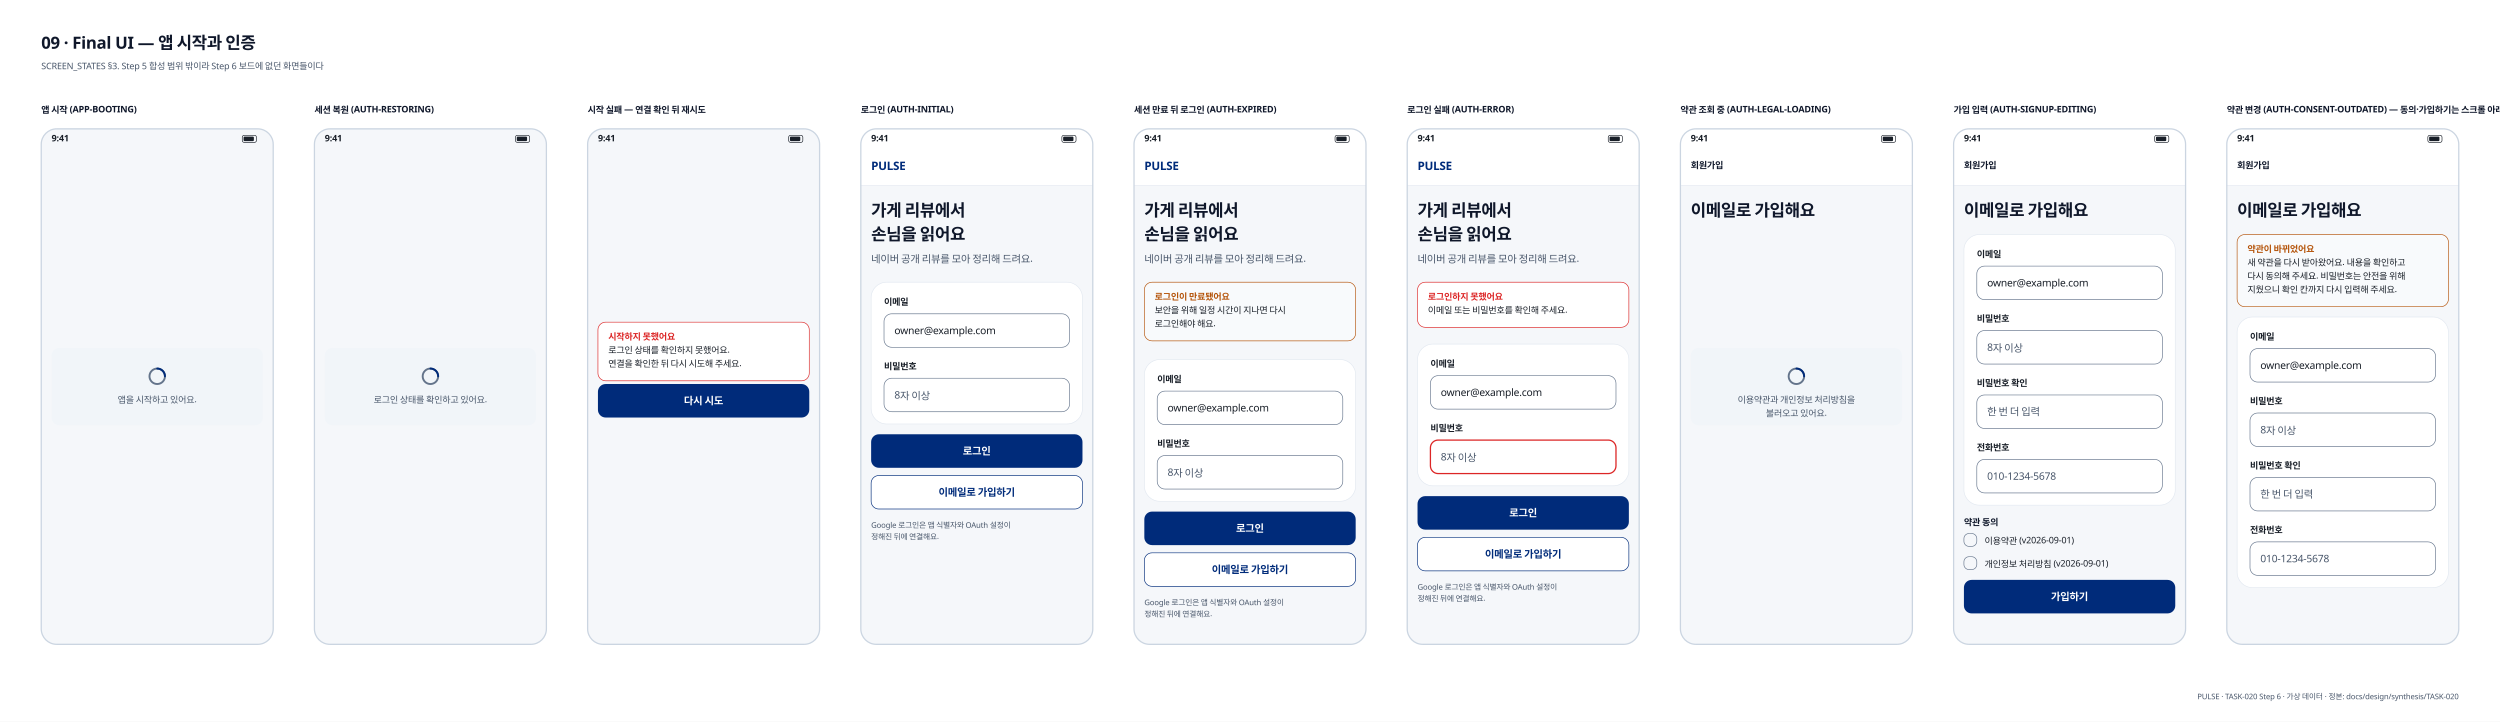
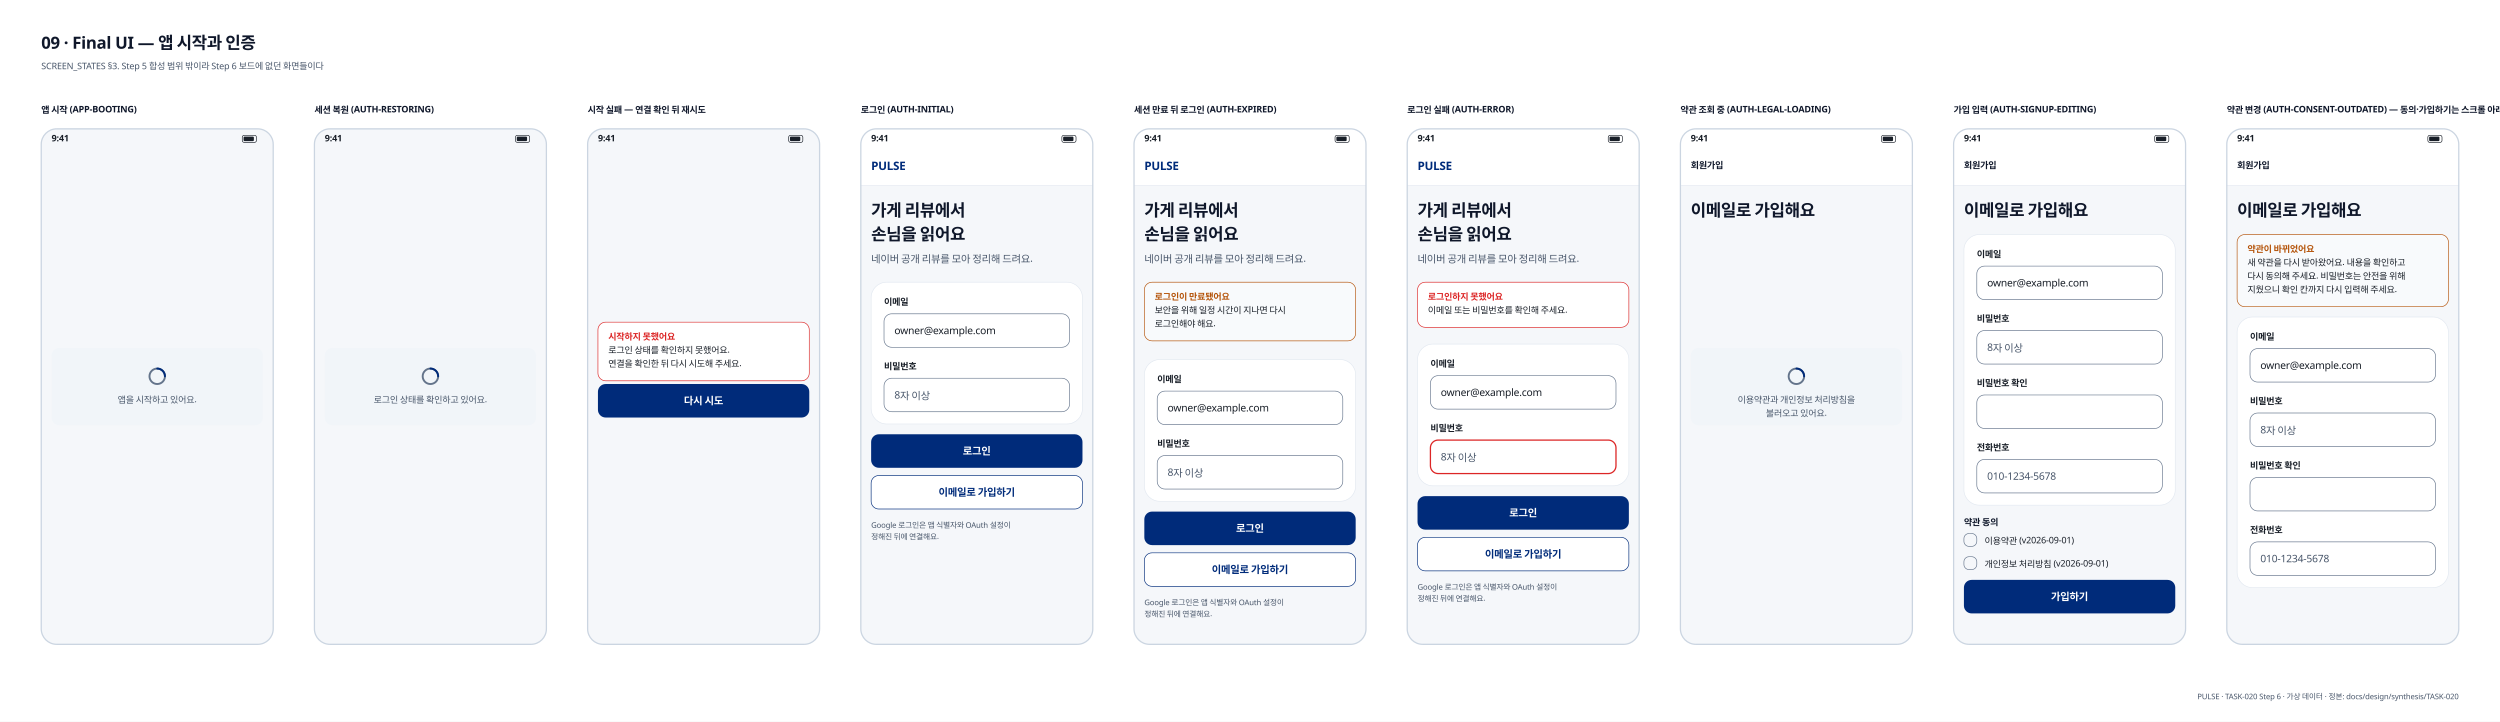
<svg xmlns="http://www.w3.org/2000/svg" width="3880" height="1120" viewBox="0 0 3880 1120">
  <rect x="0" y="0" width="3880" height="1120" rx="0" fill="#FFFFFF" />
  <text x="64" y="75.6" font-family="Pretendard" font-size="26" font-weight="600" letter-spacing="-0.52" fill="#0F172A" text-anchor="start">09 · Final UI — 앱 시작과 인증</text>
  <text x="64" y="107.4" font-family="Pretendard" font-size="14" font-weight="400" letter-spacing="-0.28" fill="#475569" text-anchor="start">SCREEN_STATES §3. Step 5 합성 범위 밖이라 Step 6 보드에 없던 화면들이다</text>
  <g transform="translate(64 200)">
    <g id="Screen/App-Booting">
      <text x="0" y="-24.6" font-family="Pretendard" font-size="14" font-weight="700" letter-spacing="-0.28" fill="#0F172A" text-anchor="start">앱 시작 (APP-BOOTING)</text>
      <clipPath id="clip-App-Booting">
        <rect x="0" y="0" width="360" height="800" rx="24" fill="none" />
      </clipPath>
      <g clip-path="url(#clip-App-Booting)">
        <rect x="0" y="0" width="360" height="800" rx="0" fill="#F5F7FA" />
        <rect x="0" y="0" width="360" height="32" rx="0" fill="#F5F7FA" />
        <g id="LoadingBlock">
          <rect x="16" y="340" width="328" height="120" rx="12" fill="#F1F5F9" />
          <circle cx="180" cy="384" r="12" fill="none" stroke="#64748B" stroke-width="3" />
          <path d="M 180 372 A 12 12 0 0 1 192 384" fill="none" stroke="#002B7A" stroke-width="3" stroke-linecap="round" />
          <text x="180" y="425.4" font-family="Pretendard" font-size="14" font-weight="400" letter-spacing="-0.28" fill="#475569" text-anchor="middle">앱을 시작하고 있어요.</text>
        </g>
        <text x="16" y="19.4" font-family="Pretendard" font-size="14" font-weight="600" letter-spacing="-0.28" fill="#191F28" text-anchor="start">9:41</text>
        <rect x="312" y="10" width="22" height="11" rx="3" fill="none" stroke="#191F28" stroke-width="1" />
        <rect x="314" y="12" width="16" height="7" rx="1.5" fill="#191F28" />
      </g>
      <rect x="0" y="0" width="360" height="800" rx="24" fill="none" stroke="#CBD5E1" stroke-width="2" />
    </g>
  </g>
  <g transform="translate(488 200)">
    <g id="Screen/Auth-Restoring">
      <text x="0" y="-24.6" font-family="Pretendard" font-size="14" font-weight="700" letter-spacing="-0.28" fill="#0F172A" text-anchor="start">세션 복원 (AUTH-RESTORING)</text>
      <clipPath id="clip-Auth-Restoring">
        <rect x="0" y="0" width="360" height="800" rx="24" fill="none" />
      </clipPath>
      <g clip-path="url(#clip-Auth-Restoring)">
        <rect x="0" y="0" width="360" height="800" rx="0" fill="#F5F7FA" />
        <rect x="0" y="0" width="360" height="32" rx="0" fill="#F5F7FA" />
        <g id="LoadingBlock 2">
          <rect x="16" y="340" width="328" height="120" rx="12" fill="#F1F5F9" />
          <circle cx="180" cy="384" r="12" fill="none" stroke="#64748B" stroke-width="3" />
          <path d="M 180 372 A 12 12 0 0 1 192 384" fill="none" stroke="#002B7A" stroke-width="3" stroke-linecap="round" />
          <text x="180" y="425.4" font-family="Pretendard" font-size="14" font-weight="400" letter-spacing="-0.28" fill="#475569" text-anchor="middle">로그인 상태를 확인하고 있어요.</text>
        </g>
        <text x="16" y="19.4" font-family="Pretendard" font-size="14" font-weight="600" letter-spacing="-0.28" fill="#191F28" text-anchor="start">9:41</text>
        <rect x="312" y="10" width="22" height="11" rx="3" fill="none" stroke="#191F28" stroke-width="1" />
        <rect x="314" y="12" width="16" height="7" rx="1.5" fill="#191F28" />
      </g>
      <rect x="0" y="0" width="360" height="800" rx="24" fill="none" stroke="#CBD5E1" stroke-width="2" />
    </g>
  </g>
  <g transform="translate(912 200)">
    <g id="Screen/Boot-Error">
      <text x="0" y="-24.6" font-family="Pretendard" font-size="14" font-weight="700" letter-spacing="-0.28" fill="#0F172A" text-anchor="start">시작 실패 — 연결 확인 뒤 재시도</text>
      <clipPath id="clip-Boot-Error">
        <rect x="0" y="0" width="360" height="800" rx="24" fill="none" />
      </clipPath>
      <g clip-path="url(#clip-Boot-Error)">
        <rect x="0" y="0" width="360" height="800" rx="0" fill="#F5F7FA" />
        <rect x="0" y="0" width="360" height="32" rx="0" fill="#F5F7FA" />
        <g id="Notice/error">
          <rect x="16" y="300" width="328" height="91" rx="12" fill="#FFFFFF" stroke="#DC2626" stroke-width="1" />
          <text x="32" y="327.4" font-family="Pretendard" font-size="14" font-weight="600" letter-spacing="-0.28" fill="#DC2626" text-anchor="start">시작하지 못했어요</text>
          <text x="32" y="348.4" font-family="Pretendard" font-size="14" font-weight="400" letter-spacing="-0.28" fill="#191F28" text-anchor="start">로그인 상태를 확인하지 못했어요.</text>
          <text x="32" y="369.4" font-family="Pretendard" font-size="14" font-weight="400" letter-spacing="-0.28" fill="#191F28" text-anchor="start">연결을 확인한 뒤 다시 시도해 주세요.</text>
        </g>
        <g id="Button/Primary/다시 시도">
          <rect x="16" y="396" width="328" height="52" rx="12" fill="#002B7A" />
          <text x="180" y="427.6" font-family="Pretendard" font-size="16" font-weight="600" letter-spacing="-0.32" fill="#FFFFFF" text-anchor="middle">다시 시도</text>
        </g>
        <text x="16" y="19.4" font-family="Pretendard" font-size="14" font-weight="600" letter-spacing="-0.28" fill="#191F28" text-anchor="start">9:41</text>
        <rect x="312" y="10" width="22" height="11" rx="3" fill="none" stroke="#191F28" stroke-width="1" />
        <rect x="314" y="12" width="16" height="7" rx="1.5" fill="#191F28" />
      </g>
      <rect x="0" y="0" width="360" height="800" rx="24" fill="none" stroke="#CBD5E1" stroke-width="2" />
    </g>
  </g>
  <g transform="translate(1336 200)">
    <g id="Screen/Auth-Initial">
      <text x="0" y="-24.6" font-family="Pretendard" font-size="14" font-weight="700" letter-spacing="-0.28" fill="#0F172A" text-anchor="start">로그인 (AUTH-INITIAL)</text>
      <clipPath id="clip-Auth-Initial">
        <rect x="0" y="0" width="360" height="800" rx="24" fill="none" />
      </clipPath>
      <g clip-path="url(#clip-Auth-Initial)">
        <rect x="0" y="0" width="360" height="800" rx="0" fill="#F5F7FA" />
        <rect x="0" y="0" width="360" height="32" rx="0" fill="#F5F7FA" />
        <g id="Header">
          <rect x="0" y="0" width="360" height="88" rx="0" fill="#FFFFFF" />
          <line x1="0" y1="88" x2="360" y2="88" stroke="#E2E8F0" stroke-width="1" />
          <text x="16" y="63.8" font-family="Pretendard" font-size="18" font-weight="700" letter-spacing="-0.36" fill="#002B7A" text-anchor="start">PULSE</text>
        </g>
        <g id="PageTitle">
          <text x="16" y="135.6" font-family="Pretendard" font-size="26" font-weight="600" letter-spacing="-0.52" fill="#0F172A" text-anchor="start">가게 리뷰에서</text>
          <text x="16" y="172.6" font-family="Pretendard" font-size="26" font-weight="600" letter-spacing="-0.52" fill="#0F172A" text-anchor="start">손님을 읽어요</text>
          <text x="16" y="207.6" font-family="Pretendard" font-size="16" font-weight="400" letter-spacing="-0.32" fill="#475569" text-anchor="start">네이버 공개 리뷰를 모아 정리해 드려요.</text>
        </g>
        <rect x="16" y="238" width="328" height="220" rx="24" fill="#FFFFFF" stroke="#E2E8F0" stroke-width="1" />
        <g id="TextField/default/이메일">
          <text x="36" y="273.4" font-family="Pretendard" font-size="14" font-weight="600" letter-spacing="-0.28" fill="#191F28" text-anchor="start">이메일</text>
          <rect x="36" y="287" width="288" height="52" rx="12" fill="#FFFFFF" stroke="#64748B" stroke-width="1" />
          <text x="52" y="318.6" font-family="Pretendard" font-size="16" font-weight="400" letter-spacing="-0.32" fill="#191F28" text-anchor="start">owner@example.com</text>
        </g>
        <g id="TextField/default/비밀번호">
          <text x="36" y="373.4" font-family="Pretendard" font-size="14" font-weight="600" letter-spacing="-0.28" fill="#191F28" text-anchor="start">비밀번호</text>
          <rect x="36" y="387" width="288" height="52" rx="12" fill="#FFFFFF" stroke="#64748B" stroke-width="1" />
          <text x="52" y="418.6" font-family="Pretendard" font-size="16" font-weight="400" letter-spacing="-0.32" fill="#475569" text-anchor="start">8자 이상</text>
        </g>
        <g id="Button/Primary/로그인">
          <rect x="16" y="474" width="328" height="52" rx="12" fill="#002B7A" />
          <text x="180" y="505.6" font-family="Pretendard" font-size="16" font-weight="600" letter-spacing="-0.32" fill="#FFFFFF" text-anchor="middle">로그인</text>
        </g>
        <g id="Button/Outline/이메일로 가입하기">
          <rect x="16" y="538" width="328" height="52" rx="12" fill="#FFFFFF" stroke="#002B7A" stroke-width="1" />
          <text x="180" y="569.6" font-family="Pretendard" font-size="16" font-weight="600" letter-spacing="-0.32" fill="#002B7A" text-anchor="middle">이메일로 가입하기</text>
        </g>
        <text x="16" y="619.2" font-family="Pretendard" font-size="12" font-weight="400" letter-spacing="-0.24" fill="#475569" text-anchor="start">Google 로그인은 앱 식별자와 OAuth 설정이</text>
        <text x="16" y="637.2" font-family="Pretendard" font-size="12" font-weight="400" letter-spacing="-0.24" fill="#475569" text-anchor="start">정해진 뒤에 연결해요.</text>
        <text x="16" y="19.4" font-family="Pretendard" font-size="14" font-weight="600" letter-spacing="-0.28" fill="#191F28" text-anchor="start">9:41</text>
        <rect x="312" y="10" width="22" height="11" rx="3" fill="none" stroke="#191F28" stroke-width="1" />
        <rect x="314" y="12" width="16" height="7" rx="1.5" fill="#191F28" />
      </g>
      <rect x="0" y="0" width="360" height="800" rx="24" fill="none" stroke="#CBD5E1" stroke-width="2" />
    </g>
  </g>
  <g transform="translate(1760 200)">
    <g id="Screen/Auth-Expired">
      <text x="0" y="-24.6" font-family="Pretendard" font-size="14" font-weight="700" letter-spacing="-0.28" fill="#0F172A" text-anchor="start">세션 만료 뒤 로그인 (AUTH-EXPIRED)</text>
      <clipPath id="clip-Auth-Expired">
        <rect x="0" y="0" width="360" height="800" rx="24" fill="none" />
      </clipPath>
      <g clip-path="url(#clip-Auth-Expired)">
        <rect x="0" y="0" width="360" height="800" rx="0" fill="#F5F7FA" />
        <rect x="0" y="0" width="360" height="32" rx="0" fill="#F5F7FA" />
        <g id="Header 2">
          <rect x="0" y="0" width="360" height="88" rx="0" fill="#FFFFFF" />
          <line x1="0" y1="88" x2="360" y2="88" stroke="#E2E8F0" stroke-width="1" />
          <text x="16" y="63.8" font-family="Pretendard" font-size="18" font-weight="700" letter-spacing="-0.36" fill="#002B7A" text-anchor="start">PULSE</text>
        </g>
        <g id="PageTitle 2">
          <text x="16" y="135.6" font-family="Pretendard" font-size="26" font-weight="600" letter-spacing="-0.52" fill="#0F172A" text-anchor="start">가게 리뷰에서</text>
          <text x="16" y="172.6" font-family="Pretendard" font-size="26" font-weight="600" letter-spacing="-0.52" fill="#0F172A" text-anchor="start">손님을 읽어요</text>
          <text x="16" y="207.6" font-family="Pretendard" font-size="16" font-weight="400" letter-spacing="-0.32" fill="#475569" text-anchor="start">네이버 공개 리뷰를 모아 정리해 드려요.</text>
        </g>
        <g id="Notice/warning">
          <rect x="16" y="238" width="328" height="91" rx="12" fill="#F8FAFC" stroke="#B45309" stroke-width="1" />
          <text x="32" y="265.4" font-family="Pretendard" font-size="14" font-weight="600" letter-spacing="-0.28" fill="#B45309" text-anchor="start">로그인이 만료됐어요</text>
          <text x="32" y="286.4" font-family="Pretendard" font-size="14" font-weight="400" letter-spacing="-0.28" fill="#191F28" text-anchor="start">보안을 위해 일정 시간이 지나면 다시</text>
          <text x="32" y="307.4" font-family="Pretendard" font-size="14" font-weight="400" letter-spacing="-0.28" fill="#191F28" text-anchor="start">로그인해야 해요.</text>
        </g>
        <rect x="16" y="358" width="328" height="220" rx="24" fill="#FFFFFF" stroke="#E2E8F0" stroke-width="1" />
        <g id="TextField/default/이메일 2">
          <text x="36" y="393.4" font-family="Pretendard" font-size="14" font-weight="600" letter-spacing="-0.28" fill="#191F28" text-anchor="start">이메일</text>
          <rect x="36" y="407" width="288" height="52" rx="12" fill="#FFFFFF" stroke="#64748B" stroke-width="1" />
          <text x="52" y="438.6" font-family="Pretendard" font-size="16" font-weight="400" letter-spacing="-0.32" fill="#191F28" text-anchor="start">owner@example.com</text>
        </g>
        <g id="TextField/default/비밀번호 2">
          <text x="36" y="493.4" font-family="Pretendard" font-size="14" font-weight="600" letter-spacing="-0.28" fill="#191F28" text-anchor="start">비밀번호</text>
          <rect x="36" y="507" width="288" height="52" rx="12" fill="#FFFFFF" stroke="#64748B" stroke-width="1" />
          <text x="52" y="538.6" font-family="Pretendard" font-size="16" font-weight="400" letter-spacing="-0.32" fill="#475569" text-anchor="start">8자 이상</text>
        </g>
        <g id="Button/Primary/로그인 2">
          <rect x="16" y="594" width="328" height="52" rx="12" fill="#002B7A" />
          <text x="180" y="625.6" font-family="Pretendard" font-size="16" font-weight="600" letter-spacing="-0.32" fill="#FFFFFF" text-anchor="middle">로그인</text>
        </g>
        <g id="Button/Outline/이메일로 가입하기 2">
          <rect x="16" y="658" width="328" height="52" rx="12" fill="#FFFFFF" stroke="#002B7A" stroke-width="1" />
          <text x="180" y="689.6" font-family="Pretendard" font-size="16" font-weight="600" letter-spacing="-0.32" fill="#002B7A" text-anchor="middle">이메일로 가입하기</text>
        </g>
        <text x="16" y="739.2" font-family="Pretendard" font-size="12" font-weight="400" letter-spacing="-0.24" fill="#475569" text-anchor="start">Google 로그인은 앱 식별자와 OAuth 설정이</text>
        <text x="16" y="757.2" font-family="Pretendard" font-size="12" font-weight="400" letter-spacing="-0.24" fill="#475569" text-anchor="start">정해진 뒤에 연결해요.</text>
        <text x="16" y="19.4" font-family="Pretendard" font-size="14" font-weight="600" letter-spacing="-0.28" fill="#191F28" text-anchor="start">9:41</text>
        <rect x="312" y="10" width="22" height="11" rx="3" fill="none" stroke="#191F28" stroke-width="1" />
        <rect x="314" y="12" width="16" height="7" rx="1.5" fill="#191F28" />
      </g>
      <rect x="0" y="0" width="360" height="800" rx="24" fill="none" stroke="#CBD5E1" stroke-width="2" />
    </g>
  </g>
  <g transform="translate(2184 200)">
    <g id="Screen/Auth-Error">
      <text x="0" y="-24.6" font-family="Pretendard" font-size="14" font-weight="700" letter-spacing="-0.28" fill="#0F172A" text-anchor="start">로그인 실패 (AUTH-ERROR)</text>
      <clipPath id="clip-Auth-Error">
        <rect x="0" y="0" width="360" height="800" rx="24" fill="none" />
      </clipPath>
      <g clip-path="url(#clip-Auth-Error)">
        <rect x="0" y="0" width="360" height="800" rx="0" fill="#F5F7FA" />
        <rect x="0" y="0" width="360" height="32" rx="0" fill="#F5F7FA" />
        <g id="Header 3">
          <rect x="0" y="0" width="360" height="88" rx="0" fill="#FFFFFF" />
          <line x1="0" y1="88" x2="360" y2="88" stroke="#E2E8F0" stroke-width="1" />
          <text x="16" y="63.8" font-family="Pretendard" font-size="18" font-weight="700" letter-spacing="-0.36" fill="#002B7A" text-anchor="start">PULSE</text>
        </g>
        <g id="PageTitle 3">
          <text x="16" y="135.6" font-family="Pretendard" font-size="26" font-weight="600" letter-spacing="-0.52" fill="#0F172A" text-anchor="start">가게 리뷰에서</text>
          <text x="16" y="172.6" font-family="Pretendard" font-size="26" font-weight="600" letter-spacing="-0.52" fill="#0F172A" text-anchor="start">손님을 읽어요</text>
          <text x="16" y="207.6" font-family="Pretendard" font-size="16" font-weight="400" letter-spacing="-0.32" fill="#475569" text-anchor="start">네이버 공개 리뷰를 모아 정리해 드려요.</text>
        </g>
        <g id="Notice/error 2">
          <rect x="16" y="238" width="328" height="70" rx="12" fill="#FFFFFF" stroke="#DC2626" stroke-width="1" />
          <text x="32" y="265.4" font-family="Pretendard" font-size="14" font-weight="600" letter-spacing="-0.28" fill="#DC2626" text-anchor="start">로그인하지 못했어요</text>
          <text x="32" y="286.4" font-family="Pretendard" font-size="14" font-weight="400" letter-spacing="-0.28" fill="#191F28" text-anchor="start">이메일 또는 비밀번호를 확인해 주세요.</text>
        </g>
        <rect x="16" y="334" width="328" height="220" rx="24" fill="#FFFFFF" stroke="#E2E8F0" stroke-width="1" />
        <g id="TextField/default/이메일 3">
          <text x="36" y="369.4" font-family="Pretendard" font-size="14" font-weight="600" letter-spacing="-0.28" fill="#191F28" text-anchor="start">이메일</text>
          <rect x="36" y="383" width="288" height="52" rx="12" fill="#FFFFFF" stroke="#64748B" stroke-width="1" />
          <text x="52" y="414.6" font-family="Pretendard" font-size="16" font-weight="400" letter-spacing="-0.32" fill="#191F28" text-anchor="start">owner@example.com</text>
        </g>
        <g id="TextField/error/비밀번호">
          <text x="36" y="469.4" font-family="Pretendard" font-size="14" font-weight="600" letter-spacing="-0.28" fill="#191F28" text-anchor="start">비밀번호</text>
          <rect x="36" y="483" width="288" height="52" rx="12" fill="#FFFFFF" stroke="#DC2626" stroke-width="2" />
          <text x="52" y="514.6" font-family="Pretendard" font-size="16" font-weight="400" letter-spacing="-0.32" fill="#475569" text-anchor="start">8자 이상</text>
        </g>
        <g id="Button/Primary/로그인 3">
          <rect x="16" y="570" width="328" height="52" rx="12" fill="#002B7A" />
          <text x="180" y="601.6" font-family="Pretendard" font-size="16" font-weight="600" letter-spacing="-0.32" fill="#FFFFFF" text-anchor="middle">로그인</text>
        </g>
        <g id="Button/Outline/이메일로 가입하기 3">
          <rect x="16" y="634" width="328" height="52" rx="12" fill="#FFFFFF" stroke="#002B7A" stroke-width="1" />
          <text x="180" y="665.6" font-family="Pretendard" font-size="16" font-weight="600" letter-spacing="-0.32" fill="#002B7A" text-anchor="middle">이메일로 가입하기</text>
        </g>
        <text x="16" y="715.2" font-family="Pretendard" font-size="12" font-weight="400" letter-spacing="-0.24" fill="#475569" text-anchor="start">Google 로그인은 앱 식별자와 OAuth 설정이</text>
        <text x="16" y="733.2" font-family="Pretendard" font-size="12" font-weight="400" letter-spacing="-0.24" fill="#475569" text-anchor="start">정해진 뒤에 연결해요.</text>
        <text x="16" y="19.4" font-family="Pretendard" font-size="14" font-weight="600" letter-spacing="-0.28" fill="#191F28" text-anchor="start">9:41</text>
        <rect x="312" y="10" width="22" height="11" rx="3" fill="none" stroke="#191F28" stroke-width="1" />
        <rect x="314" y="12" width="16" height="7" rx="1.5" fill="#191F28" />
      </g>
      <rect x="0" y="0" width="360" height="800" rx="24" fill="none" stroke="#CBD5E1" stroke-width="2" />
    </g>
  </g>
  <g transform="translate(2608 200)">
    <g id="Screen/Signup-LegalLoading">
      <text x="0" y="-24.6" font-family="Pretendard" font-size="14" font-weight="700" letter-spacing="-0.28" fill="#0F172A" text-anchor="start">약관 조회 중 (AUTH-LEGAL-LOADING)</text>
      <clipPath id="clip-Signup-LegalLoading">
        <rect x="0" y="0" width="360" height="800" rx="24" fill="none" />
      </clipPath>
      <g clip-path="url(#clip-Signup-LegalLoading)">
        <rect x="0" y="0" width="360" height="800" rx="0" fill="#F5F7FA" />
        <rect x="0" y="0" width="360" height="32" rx="0" fill="#F5F7FA" />
        <g id="Header 4">
          <rect x="0" y="0" width="360" height="88" rx="0" fill="#FFFFFF" />
          <line x1="0" y1="88" x2="360" y2="88" stroke="#E2E8F0" stroke-width="1" />
          <text x="16" y="61.4" font-family="Pretendard" font-size="14" font-weight="600" letter-spacing="-0.28" fill="#0F172A" text-anchor="start">회원가입</text>
        </g>
        <g id="PageTitle 4">
          <text x="16" y="135.6" font-family="Pretendard" font-size="26" font-weight="600" letter-spacing="-0.52" fill="#0F172A" text-anchor="start">이메일로 가입해요</text>
        </g>
        <g id="LoadingBlock 3">
          <rect x="16" y="340" width="328" height="120" rx="12" fill="#F1F5F9" />
          <circle cx="180" cy="384" r="12" fill="none" stroke="#64748B" stroke-width="3" />
          <path d="M 180 372 A 12 12 0 0 1 192 384" fill="none" stroke="#002B7A" stroke-width="3" stroke-linecap="round" />
          <text x="180" y="425.4" font-family="Pretendard" font-size="14" font-weight="400" letter-spacing="-0.28" fill="#475569" text-anchor="middle">이용약관과 개인정보 처리방침을</text>
          <text x="180" y="446.4" font-family="Pretendard" font-size="14" font-weight="400" letter-spacing="-0.28" fill="#475569" text-anchor="middle">불러오고 있어요.</text>
        </g>
        <text x="16" y="19.4" font-family="Pretendard" font-size="14" font-weight="600" letter-spacing="-0.28" fill="#191F28" text-anchor="start">9:41</text>
        <rect x="312" y="10" width="22" height="11" rx="3" fill="none" stroke="#191F28" stroke-width="1" />
        <rect x="314" y="12" width="16" height="7" rx="1.5" fill="#191F28" />
      </g>
      <rect x="0" y="0" width="360" height="800" rx="24" fill="none" stroke="#CBD5E1" stroke-width="2" />
    </g>
  </g>
  <g transform="translate(3032 200)">
    <g id="Screen/Signup-Editing">
      <text x="0" y="-24.6" font-family="Pretendard" font-size="14" font-weight="700" letter-spacing="-0.28" fill="#0F172A" text-anchor="start">가입 입력 (AUTH-SIGNUP-EDITING)</text>
      <clipPath id="clip-Signup-Editing">
        <rect x="0" y="0" width="360" height="800" rx="24" fill="none" />
      </clipPath>
      <g clip-path="url(#clip-Signup-Editing)">
        <rect x="0" y="0" width="360" height="800" rx="0" fill="#F5F7FA" />
        <rect x="0" y="0" width="360" height="32" rx="0" fill="#F5F7FA" />
        <g id="Header 5">
          <rect x="0" y="0" width="360" height="88" rx="0" fill="#FFFFFF" />
          <line x1="0" y1="88" x2="360" y2="88" stroke="#E2E8F0" stroke-width="1" />
          <text x="16" y="61.4" font-family="Pretendard" font-size="14" font-weight="600" letter-spacing="-0.28" fill="#0F172A" text-anchor="start">회원가입</text>
        </g>
        <g id="PageTitle 5">
          <text x="16" y="135.6" font-family="Pretendard" font-size="26" font-weight="600" letter-spacing="-0.52" fill="#0F172A" text-anchor="start">이메일로 가입해요</text>
        </g>
        <rect x="16" y="164" width="328" height="420" rx="24" fill="#FFFFFF" stroke="#E2E8F0" stroke-width="1" />
        <g id="TextField/default/이메일 4">
          <text x="36" y="199.4" font-family="Pretendard" font-size="14" font-weight="600" letter-spacing="-0.28" fill="#191F28" text-anchor="start">이메일</text>
          <rect x="36" y="213" width="288" height="52" rx="12" fill="#FFFFFF" stroke="#64748B" stroke-width="1" />
          <text x="52" y="244.6" font-family="Pretendard" font-size="16" font-weight="400" letter-spacing="-0.32" fill="#191F28" text-anchor="start">owner@example.com</text>
        </g>
        <g id="TextField/default/비밀번호 3">
          <text x="36" y="299.4" font-family="Pretendard" font-size="14" font-weight="600" letter-spacing="-0.28" fill="#191F28" text-anchor="start">비밀번호</text>
          <rect x="36" y="313" width="288" height="52" rx="12" fill="#FFFFFF" stroke="#64748B" stroke-width="1" />
          <text x="52" y="344.6" font-family="Pretendard" font-size="16" font-weight="400" letter-spacing="-0.32" fill="#475569" text-anchor="start">8자 이상</text>
        </g>
        <g id="TextField/default/비밀번호 확인">
          <text x="36" y="399.4" font-family="Pretendard" font-size="14" font-weight="600" letter-spacing="-0.28" fill="#191F28" text-anchor="start">비밀번호 확인</text>
          <rect x="36" y="413" width="288" height="52" rx="12" fill="#FFFFFF" stroke="#64748B" stroke-width="1" />
-           <text x="52" y="444.6" font-family="Pretendard" font-size="16" font-weight="400" letter-spacing="-0.32" fill="#475569" text-anchor="start">한 번 더 입력</text>
+           <text x="52" y="444.6" font-family="Pretendard" font-size="16" font-weight="400" letter-spacing="-0.32" fill="#475569" text-anchor="start" />
        </g>
        <g id="TextField/default/전화번호">
          <text x="36" y="499.4" font-family="Pretendard" font-size="14" font-weight="600" letter-spacing="-0.28" fill="#191F28" text-anchor="start">전화번호</text>
          <rect x="36" y="513" width="288" height="52" rx="12" fill="#FFFFFF" stroke="#64748B" stroke-width="1" />
          <text x="52" y="544.6" font-family="Pretendard" font-size="16" font-weight="400" letter-spacing="-0.32" fill="#475569" text-anchor="start">010-1234-5678</text>
        </g>
        <text x="16" y="615.4" font-family="Pretendard" font-size="14" font-weight="600" letter-spacing="-0.28" fill="#0F172A" text-anchor="start">약관 동의</text>
        <rect x="16" y="628" width="20" height="20" rx="8" fill="none" stroke="#64748B" stroke-width="1" />
        <text x="48" y="644.4" font-family="Pretendard" font-size="14" font-weight="400" letter-spacing="-0.28" fill="#191F28" text-anchor="start">이용약관 (v2026-09-01)</text>
        <rect x="16" y="664" width="20" height="20" rx="8" fill="none" stroke="#64748B" stroke-width="1" />
        <text x="48" y="680.4" font-family="Pretendard" font-size="14" font-weight="400" letter-spacing="-0.28" fill="#191F28" text-anchor="start">개인정보 처리방침 (v2026-09-01)</text>
        <g id="Button/Primary/가입하기">
          <rect x="16" y="700" width="328" height="52" rx="12" fill="#002B7A" />
          <text x="180" y="731.6" font-family="Pretendard" font-size="16" font-weight="600" letter-spacing="-0.32" fill="#FFFFFF" text-anchor="middle">가입하기</text>
        </g>
        <text x="16" y="19.4" font-family="Pretendard" font-size="14" font-weight="600" letter-spacing="-0.28" fill="#191F28" text-anchor="start">9:41</text>
        <rect x="312" y="10" width="22" height="11" rx="3" fill="none" stroke="#191F28" stroke-width="1" />
        <rect x="314" y="12" width="16" height="7" rx="1.5" fill="#191F28" />
      </g>
      <rect x="0" y="0" width="360" height="800" rx="24" fill="none" stroke="#CBD5E1" stroke-width="2" />
    </g>
  </g>
  <g transform="translate(3456 200)">
    <g id="Screen/Signup-ConsentOutdated">
      <text x="0" y="-24.6" font-family="Pretendard" font-size="14" font-weight="700" letter-spacing="-0.28" fill="#0F172A" text-anchor="start">약관 변경 (AUTH-CONSENT-OUTDATED) — 동의·가입하기는 스크롤 아래</text>
      <clipPath id="clip-Signup-ConsentOutdated">
        <rect x="0" y="0" width="360" height="800" rx="24" fill="none" />
      </clipPath>
      <g clip-path="url(#clip-Signup-ConsentOutdated)">
        <rect x="0" y="0" width="360" height="800" rx="0" fill="#F5F7FA" />
        <rect x="0" y="0" width="360" height="32" rx="0" fill="#F5F7FA" />
        <g id="Header 6">
          <rect x="0" y="0" width="360" height="88" rx="0" fill="#FFFFFF" />
          <line x1="0" y1="88" x2="360" y2="88" stroke="#E2E8F0" stroke-width="1" />
          <text x="16" y="61.4" font-family="Pretendard" font-size="14" font-weight="600" letter-spacing="-0.28" fill="#0F172A" text-anchor="start">회원가입</text>
        </g>
        <g id="PageTitle 6">
          <text x="16" y="135.6" font-family="Pretendard" font-size="26" font-weight="600" letter-spacing="-0.52" fill="#0F172A" text-anchor="start">이메일로 가입해요</text>
        </g>
        <g id="Notice/warning 2">
          <rect x="16" y="164" width="328" height="112" rx="12" fill="#F8FAFC" stroke="#B45309" stroke-width="1" />
          <text x="32" y="191.4" font-family="Pretendard" font-size="14" font-weight="600" letter-spacing="-0.28" fill="#B45309" text-anchor="start">약관이 바뀌었어요</text>
          <text x="32" y="212.4" font-family="Pretendard" font-size="14" font-weight="400" letter-spacing="-0.28" fill="#191F28" text-anchor="start">새 약관을 다시 받아왔어요. 내용을 확인하고</text>
          <text x="32" y="233.4" font-family="Pretendard" font-size="14" font-weight="400" letter-spacing="-0.28" fill="#191F28" text-anchor="start">다시 동의해 주세요. 비밀번호는 안전을 위해</text>
          <text x="32" y="254.4" font-family="Pretendard" font-size="14" font-weight="400" letter-spacing="-0.28" fill="#191F28" text-anchor="start">지웠으니 확인 칸까지 다시 입력해 주세요.</text>
        </g>
        <rect x="16" y="292" width="328" height="420" rx="24" fill="#FFFFFF" stroke="#E2E8F0" stroke-width="1" />
        <g id="TextField/default/이메일 5">
          <text x="36" y="327.4" font-family="Pretendard" font-size="14" font-weight="600" letter-spacing="-0.28" fill="#191F28" text-anchor="start">이메일</text>
          <rect x="36" y="341" width="288" height="52" rx="12" fill="#FFFFFF" stroke="#64748B" stroke-width="1" />
          <text x="52" y="372.6" font-family="Pretendard" font-size="16" font-weight="400" letter-spacing="-0.32" fill="#191F28" text-anchor="start">owner@example.com</text>
        </g>
        <g id="TextField/default/비밀번호 4">
          <text x="36" y="427.4" font-family="Pretendard" font-size="14" font-weight="600" letter-spacing="-0.28" fill="#191F28" text-anchor="start">비밀번호</text>
          <rect x="36" y="441" width="288" height="52" rx="12" fill="#FFFFFF" stroke="#64748B" stroke-width="1" />
          <text x="52" y="472.6" font-family="Pretendard" font-size="16" font-weight="400" letter-spacing="-0.32" fill="#475569" text-anchor="start">8자 이상</text>
        </g>
        <g id="TextField/default/비밀번호 확인 2">
          <text x="36" y="527.4" font-family="Pretendard" font-size="14" font-weight="600" letter-spacing="-0.28" fill="#191F28" text-anchor="start">비밀번호 확인</text>
          <rect x="36" y="541" width="288" height="52" rx="12" fill="#FFFFFF" stroke="#64748B" stroke-width="1" />
-           <text x="52" y="572.6" font-family="Pretendard" font-size="16" font-weight="400" letter-spacing="-0.32" fill="#475569" text-anchor="start">한 번 더 입력</text>
+           <text x="52" y="572.6" font-family="Pretendard" font-size="16" font-weight="400" letter-spacing="-0.32" fill="#475569" text-anchor="start" />
        </g>
        <g id="TextField/default/전화번호 2">
          <text x="36" y="627.4" font-family="Pretendard" font-size="14" font-weight="600" letter-spacing="-0.28" fill="#191F28" text-anchor="start">전화번호</text>
          <rect x="36" y="641" width="288" height="52" rx="12" fill="#FFFFFF" stroke="#64748B" stroke-width="1" />
          <text x="52" y="672.6" font-family="Pretendard" font-size="16" font-weight="400" letter-spacing="-0.32" fill="#475569" text-anchor="start">010-1234-5678</text>
        </g>
        <text x="16" y="19.4" font-family="Pretendard" font-size="14" font-weight="600" letter-spacing="-0.28" fill="#191F28" text-anchor="start">9:41</text>
        <rect x="312" y="10" width="22" height="11" rx="3" fill="none" stroke="#191F28" stroke-width="1" />
        <rect x="314" y="12" width="16" height="7" rx="1.5" fill="#191F28" />
      </g>
      <rect x="0" y="0" width="360" height="800" rx="24" fill="none" stroke="#CBD5E1" stroke-width="2" />
    </g>
  </g>
  <text x="3816" y="1085.2" font-family="Pretendard" font-size="12" font-weight="400" letter-spacing="-0.24" fill="#475569" text-anchor="end">PULSE · TASK-020 Step 6 · 가상 데이터 · 정본: docs/design/synthesis/TASK-020</text>
</svg>
